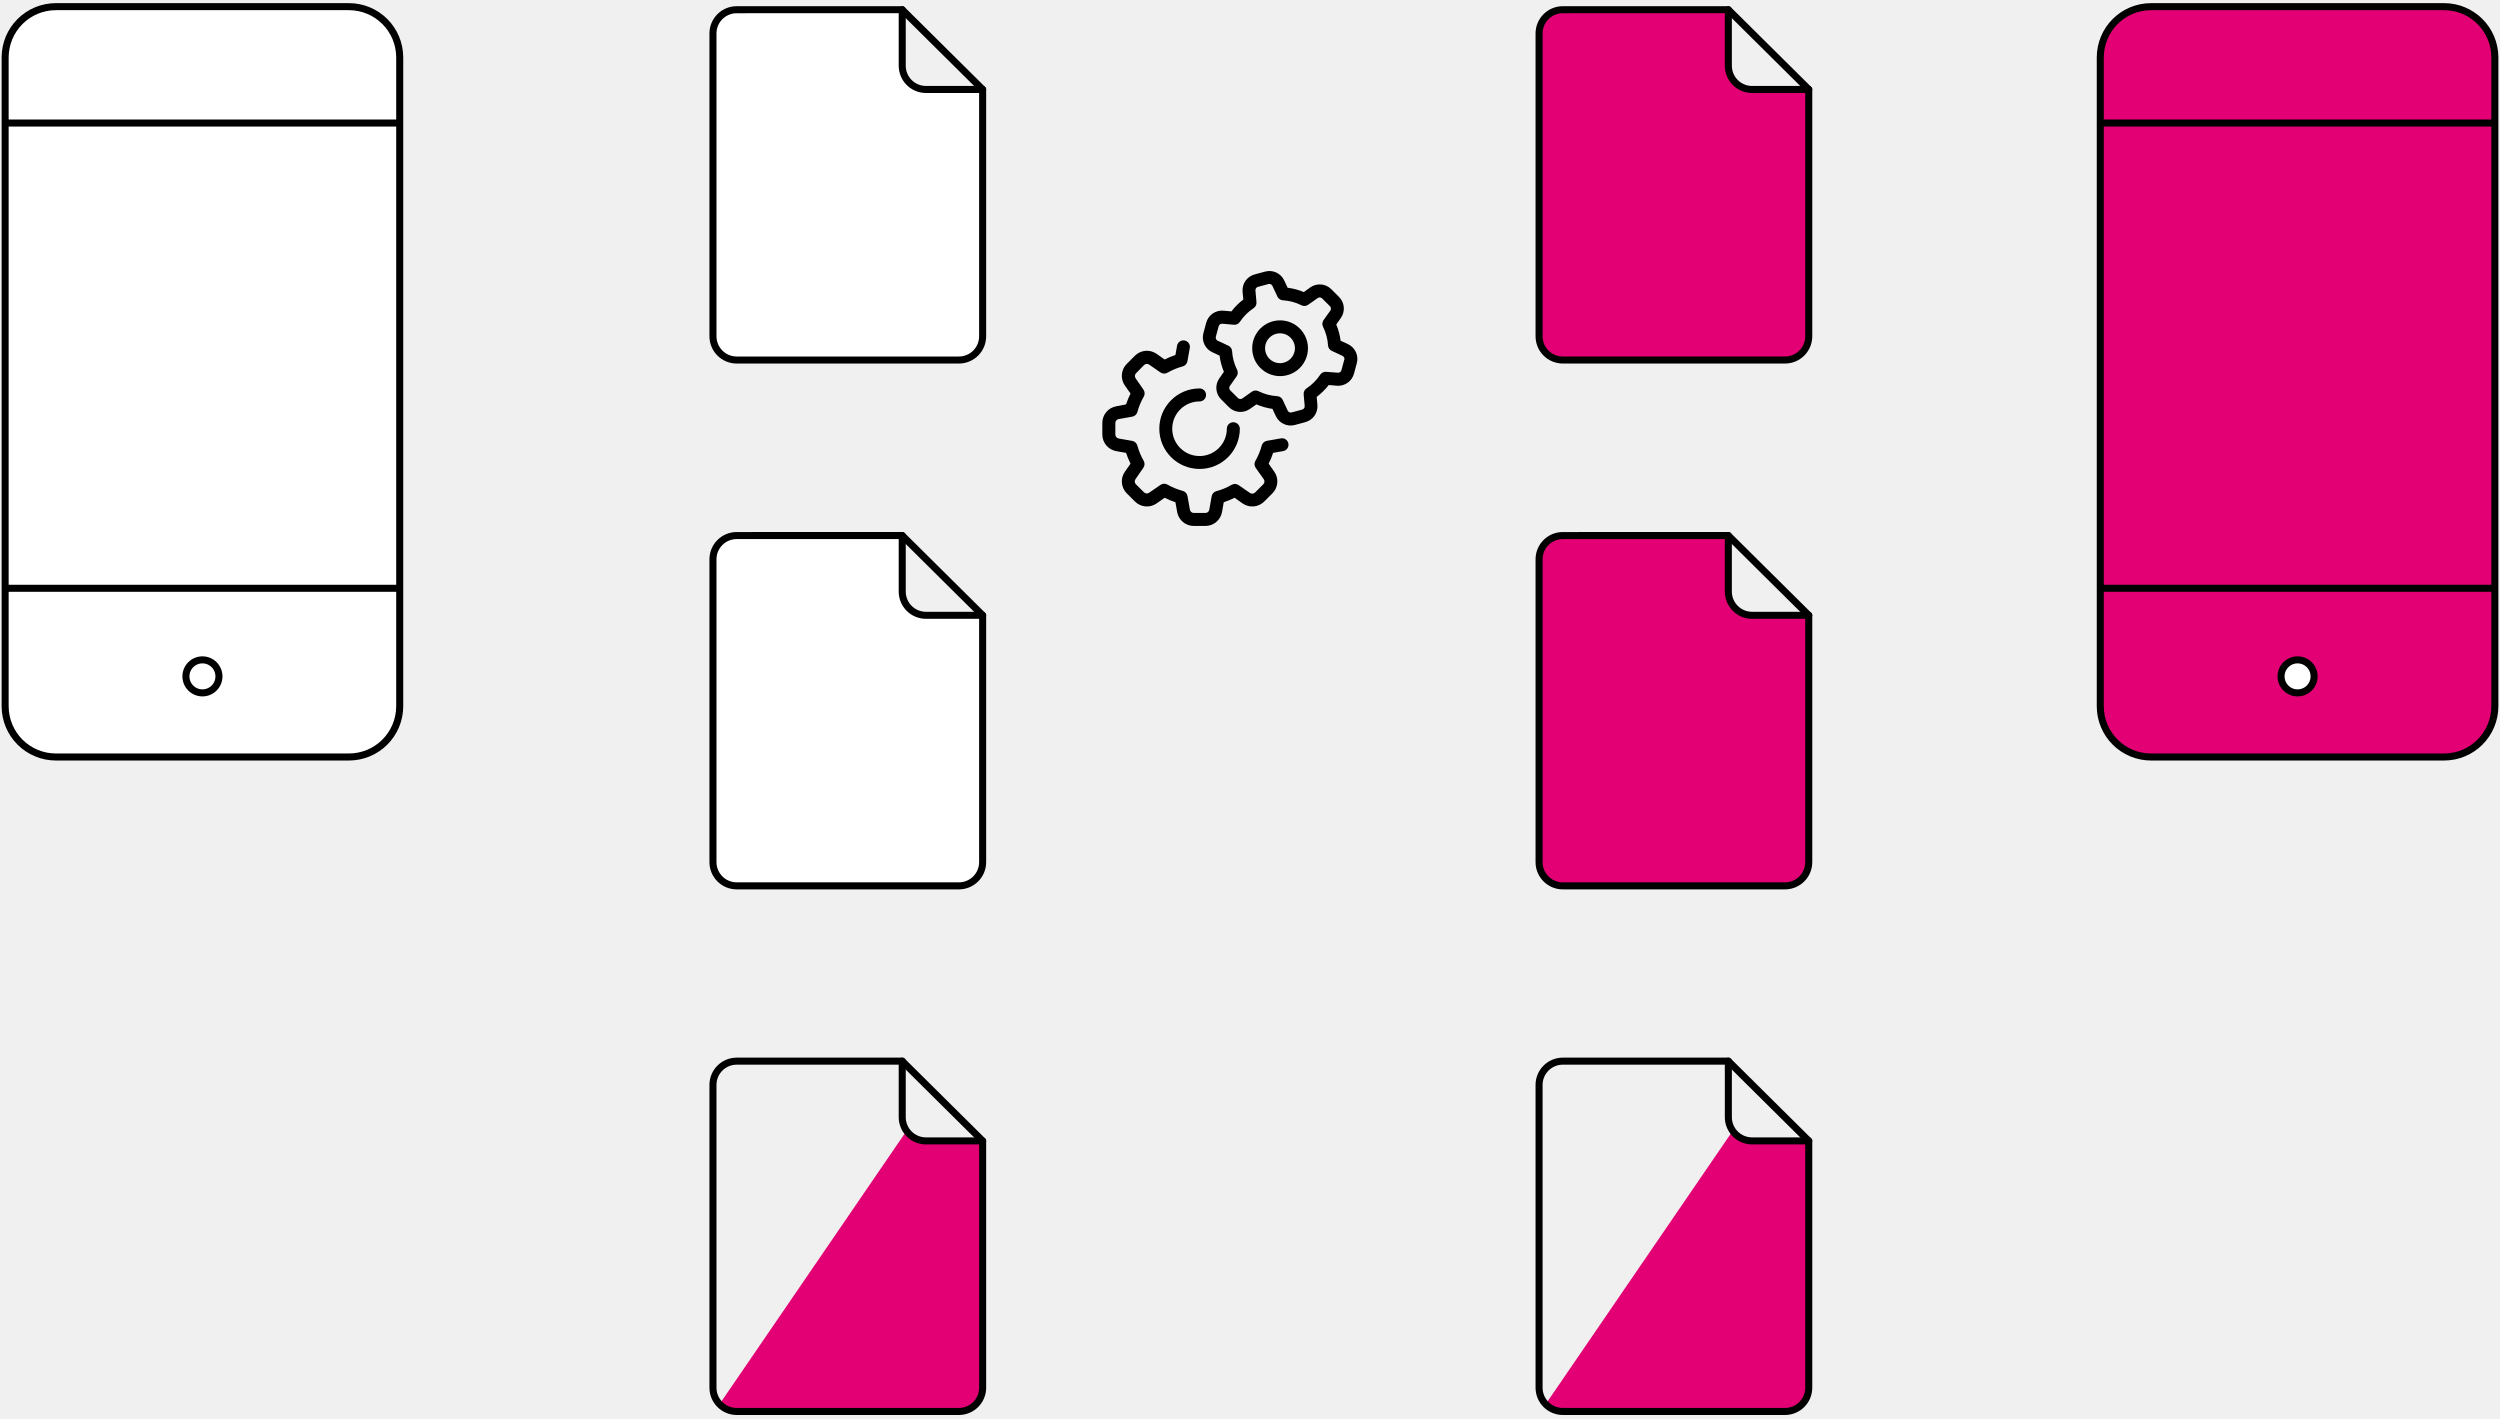
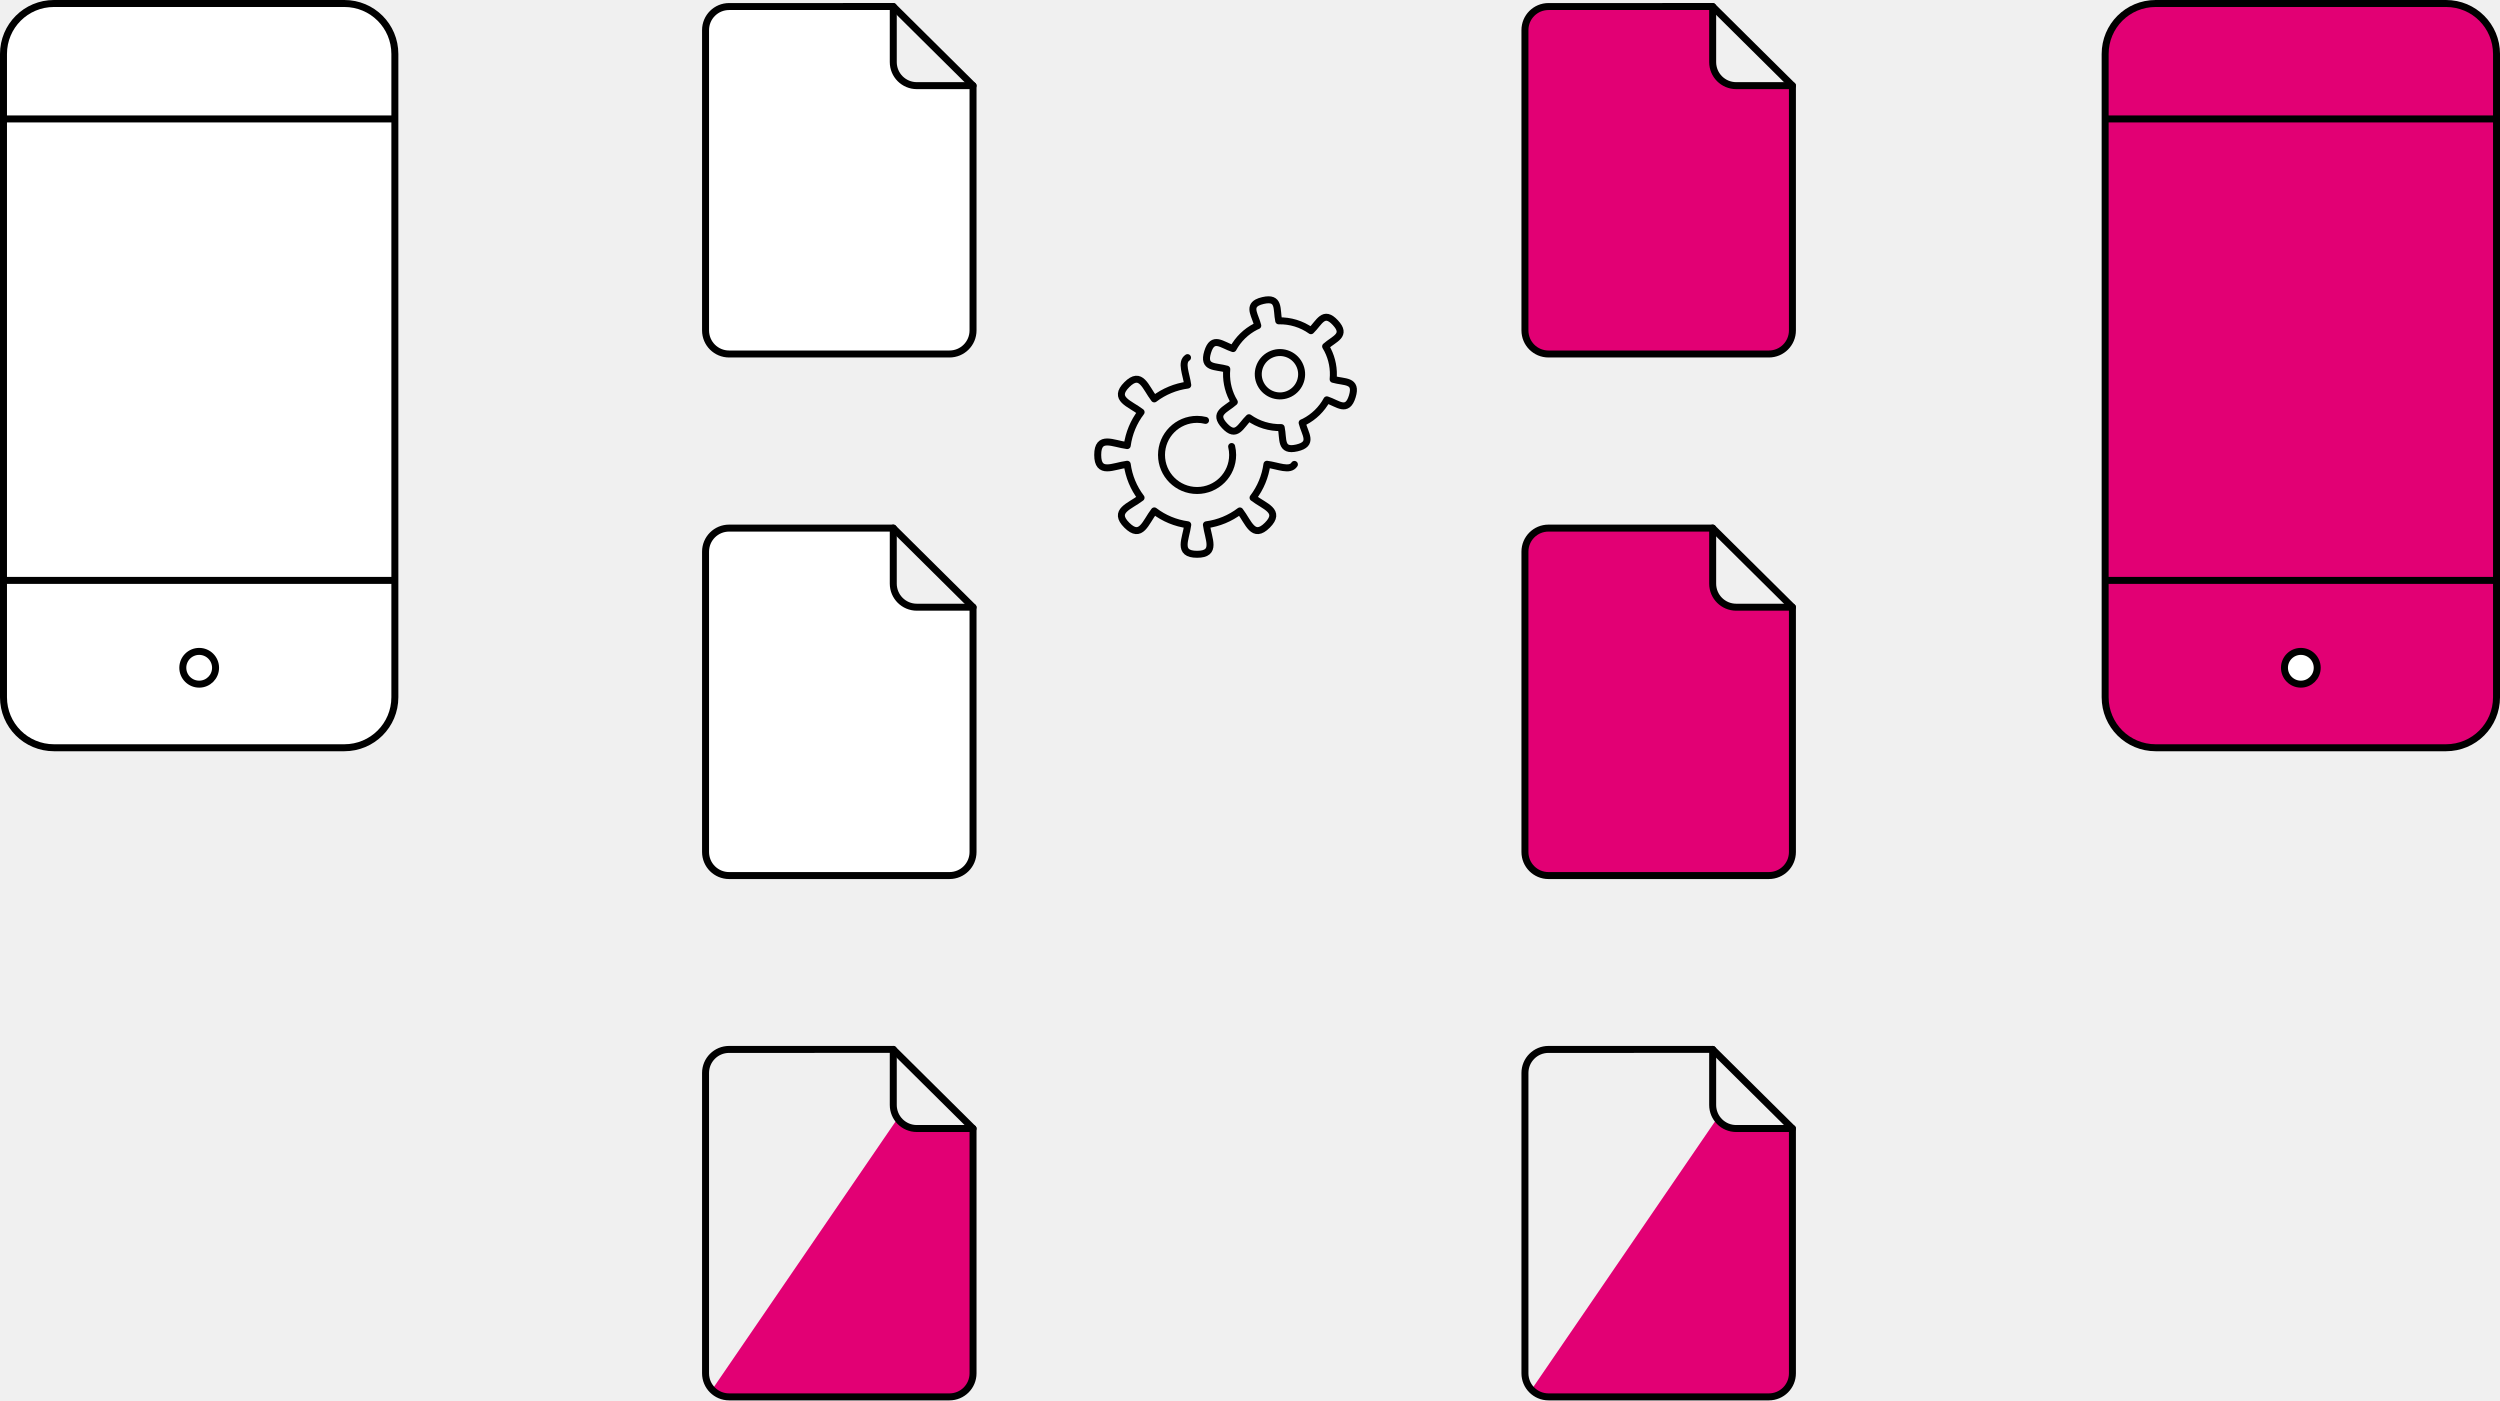
- <svg xmlns="http://www.w3.org/2000/svg" id="svg10945" version="1.1" viewBox="0 0 125.352 71.105" height="71.105mm" width="125.352mm">
-   <defs id="defs10939" />
-   <g transform="translate(-112.6946,-105.6489)" id="g1695">
-     <path id="rect4897-5-7-7-19" d="m 115.506,105.982 h 14.677 c 1.415,0 2.554,1.139 2.554,2.554 v 32.516 c 0,1.415 -1.139,2.554 -2.554,2.554 h -14.677 c -1.415,0 -2.554,-1.139 -2.554,-2.554 v -32.516 c 0,-1.415 1.139,-2.554 2.554,-2.554 z" style="fill:#ffffff;stroke:#000000;stroke-width:0.353;stroke-miterlimit:4;stroke-dasharray:none;stroke-opacity:1" />
-     <path id="path4899-6-8-3-4" d="m 123.673,139.563 a 0.828,0.828 0 0 1 -0.828,0.828 0.828,0.828 0 0 1 -0.828,-0.828 0.828,0.828 0 0 1 0.828,-0.828 0.828,0.828 0 0 1 0.828,0.828 z" style="fill:#ffffff;stroke:#000000;stroke-width:0.353;stroke-miterlimit:4;stroke-dasharray:none;stroke-opacity:1" />
-     <path style="fill:none;stroke:#000000;stroke-width:0.353;stroke-linecap:butt;stroke-linejoin:miter;stroke-miterlimit:4;stroke-dasharray:none;stroke-opacity:1" d="m 112.952,135.146 h 19.784" id="path4901-2-4-6-7" />
-     <path style="fill:none;stroke:#000000;stroke-width:0.353;stroke-linecap:butt;stroke-linejoin:miter;stroke-miterlimit:4;stroke-dasharray:none;stroke-opacity:1" d="m 112.952,111.818 h 19.784" id="path4903-9-5-5-84" />
-     <path style="fill:#ffffff;stroke:#000000;stroke-width:0.353;stroke-linecap:round;stroke-linejoin:round;stroke-miterlimit:4;stroke-dasharray:none;stroke-opacity:1" d="m 149.635,132.502 c -0.66,0 -1.192,0.532 -1.192,1.192 v 15.181 c 0,0.66 0.532,1.192 1.192,1.192 h 11.138 c 0.66,0 1.192,-0.532 1.192,-1.192 v -12.374 h -2.84 c -0.66,0 -1.192,-0.532 -1.192,-1.192 v -2.808 z" id="rect4897-6-9-0-8-0" />
-     <path style="fill:none;stroke:#000000;stroke-width:0.353;stroke-linecap:round;stroke-linejoin:round;stroke-miterlimit:4;stroke-dasharray:none;stroke-opacity:1" d="m 157.933,132.502 4.033,4" id="path4936-3-6-1-6" />
-     <path style="fill:#ffffff;stroke:#000000;stroke-width:0.353;stroke-linecap:round;stroke-linejoin:round;stroke-miterlimit:4;stroke-dasharray:none;stroke-opacity:1" d="m 149.635,106.136 c -0.66,0 -1.192,0.532 -1.192,1.192 v 15.181 c 0,0.66 0.532,1.192 1.192,1.192 h 11.138 c 0.66,0 1.192,-0.532 1.192,-1.192 v -12.374 h -2.84 c -0.66,0 -1.192,-0.532 -1.192,-1.192 v -2.808 z" id="rect4897-6-0-2-9-06" />
-     <path style="fill:none;stroke:#000000;stroke-width:0.353;stroke-linecap:round;stroke-linejoin:round;stroke-miterlimit:4;stroke-dasharray:none;stroke-opacity:1" d="m 157.933,106.136 4.033,4" id="path4936-6-0-3-1" />
-     <path id="rect4897-5-7-7-19-4" d="m 220.558,105.982 h 14.677 c 1.415,0 2.554,1.139 2.554,2.554 v 32.516 c 0,1.415 -1.139,2.554 -2.554,2.554 h -14.677 c -1.415,0 -2.554,-1.139 -2.554,-2.554 v -32.516 c 0,-1.415 1.139,-2.554 2.554,-2.554 z" style="fill:#e20074;fill-opacity:1;stroke:#000000;stroke-width:0.353;stroke-miterlimit:4;stroke-dasharray:none;stroke-opacity:1" />
-     <path id="path4899-6-8-3-4-7" d="m 228.725,139.563 a 0.828,0.828 0 0 1 -0.828,0.828 0.828,0.828 0 0 1 -0.828,-0.828 0.828,0.828 0 0 1 0.828,-0.828 0.828,0.828 0 0 1 0.828,0.828 z" style="fill:#ffffff;fill-opacity:1;stroke:#000000;stroke-width:0.353;stroke-miterlimit:4;stroke-dasharray:none;stroke-opacity:1" />
-     <path style="fill:#e20074;fill-opacity:1;stroke:#000000;stroke-width:0.353;stroke-linecap:butt;stroke-linejoin:miter;stroke-miterlimit:4;stroke-dasharray:none;stroke-opacity:1" d="m 218.004,135.146 h 19.784" id="path4901-2-4-6-7-6" />
-     <path style="fill:#e20074;fill-opacity:1;stroke:#000000;stroke-width:0.353;stroke-linecap:butt;stroke-linejoin:miter;stroke-miterlimit:4;stroke-dasharray:none;stroke-opacity:1" d="m 218.004,111.818 h 19.784" id="path4903-9-5-5-84-5" />
-     <path style="fill:#e20074;fill-opacity:1;stroke:#000000;stroke-width:0.353;stroke-linecap:round;stroke-linejoin:round;stroke-miterlimit:4;stroke-dasharray:none;stroke-opacity:1" d="m 191.057,132.502 c -0.66,0 -1.192,0.532 -1.192,1.192 v 15.181 c 0,0.66 0.532,1.192 1.192,1.192 h 11.138 c 0.66,0 1.192,-0.532 1.192,-1.192 v -12.374 h -2.84 c -0.66,0 -1.192,-0.532 -1.192,-1.192 v -2.808 z" id="rect4897-6-9-0-8-0-4" />
-     <path style="fill:#e20074;fill-opacity:1;stroke:#000000;stroke-width:0.353;stroke-linecap:round;stroke-linejoin:round;stroke-miterlimit:4;stroke-dasharray:none;stroke-opacity:1" d="m 199.355,132.502 4.033,4" id="path4936-3-6-1-6-5" />
-     <path style="fill:#e20074;fill-opacity:1;stroke:#000000;stroke-width:0.353;stroke-linecap:round;stroke-linejoin:round;stroke-miterlimit:4;stroke-dasharray:none;stroke-opacity:1" d="m 191.057,106.136 c -0.66,0 -1.192,0.532 -1.192,1.192 v 15.181 c 0,0.66 0.532,1.192 1.192,1.192 h 11.138 c 0.66,0 1.192,-0.532 1.192,-1.192 v -12.374 h -2.84 c -0.66,0 -1.192,-0.532 -1.192,-1.192 v -2.808 z" id="rect4897-6-0-2-9-06-5" />
-     <path style="fill:#e20074;fill-opacity:1;stroke:#000000;stroke-width:0.353;stroke-linecap:round;stroke-linejoin:round;stroke-miterlimit:4;stroke-dasharray:none;stroke-opacity:1" d="m 199.355,106.136 4.033,4" id="path4936-6-0-3-1-4" />
-     <path style="stroke-width:0.353;stroke-miterlimit:4;stroke-dasharray:none" id="path5754-4" d="m 172.842,125.777 a 0.326,0.326 0 1 0 0,-0.652 2.019,2.019 0 1 0 2.019,2.021 0.326,0.326 0 1 0 -0.652,0 1.369,1.369 0 1 1 -1.366,-1.369 z" />
-     <path style="stroke-width:0.353;stroke-miterlimit:4;stroke-dasharray:none" id="path5756-43" d="m 168.672,128.271 0.484,0.085 a 3.855,3.855 0 0 0 0.224,0.542 l -0.282,0.402 a 0.847,0.847 0 0 0 0.095,1.087 l 0.408,0.408 a 0.847,0.847 0 0 0 1.087,0.095 l 0.402,-0.282 a 3.867,3.867 0 0 0 0.542,0.224 l 0.085,0.484 a 0.847,0.847 0 0 0 0.836,0.705 h 0.578 a 0.847,0.847 0 0 0 0.838,-0.705 l 0.085,-0.484 a 3.86,3.86 0 0 0 0.542,-0.224 l 0.402,0.282 a 0.847,0.847 0 0 0 1.087,-0.095 l 0.408,-0.408 a 0.847,0.847 0 0 0 0.095,-1.087 l -0.282,-0.402 a 3.863,3.863 0 0 0 0.224,-0.542 l 0.484,-0.085 a 0.325,0.325 0 1 0 -0.112,-0.639 l -0.681,0.12 a 0.325,0.325 0 0 0 -0.261,0.235 3.213,3.213 0 0 1 -0.32,0.773 0.325,0.325 0 0 0 0.016,0.348 l 0.401,0.565 a 0.2,0.2 0 0 1 -0.022,0.261 l -0.408,0.408 a 0.2,0.2 0 0 1 -0.261,0.022 l -0.566,-0.391 a 0.325,0.325 0 0 0 -0.348,-0.016 3.209,3.209 0 0 1 -0.77,0.32 0.325,0.325 0 0 0 -0.235,0.261 l -0.12,0.681 a 0.2,0.2 0 0 1 -0.196,0.15 h -0.577 a 0.2,0.2 0 0 1 -0.197,-0.164 l -0.12,-0.681 a 0.325,0.325 0 0 0 -0.235,-0.261 3.215,3.215 0 0 1 -0.773,-0.317 0.325,0.325 0 0 0 -0.348,0.016 l -0.566,0.391 a 0.2,0.2 0 0 1 -0.261,-0.022 l -0.402,-0.397 a 0.2,0.2 0 0 1 -0.022,-0.261 l 0.391,-0.566 a 0.325,0.325 0 0 0 0.022,-0.347 3.205,3.205 0 0 1 -0.32,-0.77 0.325,0.325 0 0 0 -0.261,-0.235 l -0.681,-0.12 a 0.2,0.2 0 0 1 -0.162,-0.2 v -0.577 a 0.2,0.2 0 0 1 0.164,-0.197 l 0.681,-0.12 a 0.325,0.325 0 0 0 0.261,-0.235 3.206,3.206 0 0 1 0.32,-0.771 0.325,0.325 0 0 0 -0.016,-0.348 l -0.391,-0.566 a 0.2,0.2 0 0 1 0.022,-0.261 l 0.394,-0.403 a 0.2,0.2 0 0 1 0.261,-0.025 l 0.566,0.391 a 0.325,0.325 0 0 0 0.348,0.016 3.21,3.21 0 0 1 0.771,-0.32 0.325,0.325 0 0 0 0.235,-0.261 l 0.12,-0.681 a 0.325,0.325 0 0 0 -0.639,-0.112 l -0.085,0.484 a 3.861,3.861 0 0 0 -0.542,0.224 l -0.402,-0.282 a 0.847,0.847 0 0 0 -1.087,0.095 l -0.408,0.408 a 0.847,0.847 0 0 0 -0.094,1.087 l 0.282,0.402 a 3.858,3.858 0 0 0 -0.224,0.542 l -0.485,0.094 a 0.847,0.847 0 0 0 -0.705,0.839 v 0.578 a 0.847,0.847 0 0 0 0.705,0.835 z" />
-     <path style="stroke-width:0.353;stroke-miterlimit:4;stroke-dasharray:none" id="path5758-07" d="m 180.278,122.902 -0.365,-0.17 A 3.028,3.028 0 0 0 179.696,121.921 l 0.231,-0.33 a 0.82,0.82 0 0 0 -0.091,-1.051 l -0.391,-0.391 a 0.82,0.82 0 0 0 -1.05,-0.091 l -0.326,0.236 a 3.028,3.028 0 0 0 -0.812,-0.217 l -0.17,-0.365 a 0.82,0.82 0 0 0 -0.957,-0.446 l -0.522,0.141 a 0.82,0.82 0 0 0 -0.609,0.87 l 0.035,0.391 a 3.089,3.089 0 0 0 -0.594,0.594 l -0.401,-0.035 a 0.82,0.82 0 0 0 -0.864,0.604 l -0.141,0.522 a 0.82,0.82 0 0 0 0.446,0.957 l 0.365,0.17 a 3.029,3.029 0 0 0 0.217,0.812 l -0.231,0.33 a 0.82,0.82 0 0 0 0.091,1.051 l 0.391,0.391 a 0.82,0.82 0 0 0 1.05,0.091 l 0.33,-0.231 a 3.029,3.029 0 0 0 0.804,0.226 l 0.17,0.365 a 0.82,0.82 0 0 0 0.955,0.442 l 0.522,-0.141 a 0.82,0.82 0 0 0 0.606,-0.864 l -0.035,-0.401 a 3.094,3.094 0 0 0 0.317,-0.277 v 0 a 3.088,3.088 0 0 0 0.287,-0.32 l 0.401,0.035 a 0.82,0.82 0 0 0 0.864,-0.604 l 0.141,-0.522 a 0.82,0.82 0 0 0 -0.448,-0.962 z m -0.181,0.783 -0.141,0.522 a 0.171,0.171 0 0 1 -0.18,0.131 l -0.586,-0.046 a 0.325,0.325 0 0 0 -0.299,0.145 2.434,2.434 0 0 1 -0.685,0.685 0.325,0.325 0 0 0 -0.145,0.299 l 0.052,0.586 a 0.171,0.171 0 0 1 -0.131,0.18 l -0.522,0.141 a 0.171,0.171 0 0 1 -0.2,-0.093 l -0.249,-0.535 a 0.325,0.325 0 0 0 -0.275,-0.187 2.392,2.392 0 0 1 -0.94,-0.249 0.325,0.325 0 0 0 -0.331,0.025 l -0.479,0.338 a 0.171,0.171 0 0 1 -0.219,-0.02 l -0.392,-0.391 a 0.171,0.171 0 0 1 -0.014,-0.214 l 0.338,-0.483 a 0.325,0.325 0 0 0 0.025,-0.328 2.392,2.392 0 0 1 -0.251,-0.934 0.325,0.325 0 0 0 -0.187,-0.275 l -0.535,-0.249 a 0.171,0.171 0 0 1 -0.093,-0.2 l 0.141,-0.522 a 0.171,0.171 0 0 1 0.18,-0.131 l 0.586,0.052 a 0.325,0.325 0 0 0 0.299,-0.145 2.434,2.434 0 0 1 0.685,-0.685 0.325,0.325 0 0 0 0.146,-0.304 l -0.052,-0.586 a 0.171,0.171 0 0 1 0.13,-0.18 l 0.522,-0.141 a 0.171,0.171 0 0 1 0.2,0.093 l 0.249,0.535 a 0.325,0.325 0 0 0 0.275,0.187 2.392,2.392 0 0 1 0.934,0.251 0.325,0.325 0 0 0 0.333,-0.027 l 0.483,-0.338 a 0.171,0.171 0 0 1 0.219,0.02 l 0.391,0.391 a 0.171,0.171 0 0 1 0.02,0.219 l -0.342,0.479 a 0.325,0.325 0 0 0 -0.025,0.331 2.392,2.392 0 0 1 0.251,0.934 0.325,0.325 0 0 0 0.187,0.275 l 0.535,0.249 a 0.171,0.171 0 0 1 0.097,0.2 z" />
-     <path style="stroke-width:0.353;stroke-miterlimit:4;stroke-dasharray:none" id="path5760-8" d="m 176.879,121.712 a 1.398,1.398 0 1 0 1.398,1.398 1.4,1.4 0 0 0 -1.398,-1.398 z m 0,2.147 a 0.749,0.749 0 1 1 0.745,-0.749 0.75,0.75 0 0 1 -0.745,0.749 z" />
-     <path id="rect4897-6-9-0-8-0-4-2-6-2-9-5-9" d="m 158.151,162.349 -0.001,0.003 -9.376,13.701 c 0.217,0.226 0.521,0.369 0.86,0.369 h 11.138 c 0.66,0 1.192,-0.532 1.192,-1.193 V 162.855 H 159.125 c -0.404,0 -0.758,-0.2 -0.974,-0.506 z" style="fill:#e20074;fill-opacity:1;stroke:none;stroke-width:0.353;stroke-linecap:round;stroke-linejoin:round;stroke-miterlimit:4;stroke-dasharray:none;stroke-opacity:1" />
-     <path style="fill:none;fill-opacity:1;stroke:#000000;stroke-width:0.353;stroke-linecap:round;stroke-linejoin:round;stroke-miterlimit:4;stroke-dasharray:none;stroke-opacity:1" d="m 149.635,158.856 c -0.66,0 -1.192,0.532 -1.192,1.192 v 15.181 c 0,0.66 0.532,1.192 1.192,1.192 h 11.138 c 0.66,0 1.192,-0.532 1.192,-1.192 v -12.374 h -2.84 c -0.66,0 -1.192,-0.532 -1.192,-1.192 v -2.808 z" id="rect4897-6-9-0-8-0-9-2-7-5-0-7" />
-     <path style="fill:none;fill-opacity:1;stroke:#000000;stroke-width:0.353;stroke-linecap:round;stroke-linejoin:round;stroke-miterlimit:4;stroke-dasharray:none;stroke-opacity:1" d="m 157.933,158.856 4.033,4" id="path4936-3-6-1-6-2-9-4-9-8-8" />
-     <path id="rect4897-6-9-0-8-0-4-2-6-2-9-5-9-5" d="m 199.574,162.349 -0.001,0.003 -9.376,13.701 c 0.217,0.226 0.521,0.369 0.86,0.369 h 11.138 c 0.66,0 1.192,-0.532 1.192,-1.193 v -12.374 h -2.841 c -0.404,0 -0.758,-0.2 -0.974,-0.506 z" style="fill:#e20074;fill-opacity:1;stroke:none;stroke-width:0.353;stroke-linecap:round;stroke-linejoin:round;stroke-miterlimit:4;stroke-dasharray:none;stroke-opacity:1" />
-     <path style="fill:none;fill-opacity:1;stroke:#000000;stroke-width:0.353;stroke-linecap:round;stroke-linejoin:round;stroke-miterlimit:4;stroke-dasharray:none;stroke-opacity:1" d="m 191.057,158.856 c -0.66,0 -1.192,0.532 -1.192,1.192 v 15.181 c 0,0.66 0.532,1.192 1.192,1.192 h 11.138 c 0.66,0 1.192,-0.532 1.192,-1.192 v -12.374 h -2.84 c -0.66,0 -1.192,-0.532 -1.192,-1.192 v -2.808 z" id="rect4897-6-9-0-8-0-9-2-7-5-0-7-4" />
-     <path style="fill:none;fill-opacity:1;stroke:#000000;stroke-width:0.353;stroke-linecap:round;stroke-linejoin:round;stroke-miterlimit:4;stroke-dasharray:none;stroke-opacity:1" d="m 199.355,158.856 4.033,4" id="path4936-3-6-1-6-2-9-4-9-8-8-9" />
+ <svg xmlns="http://www.w3.org/2000/svg" id="svg8471" version="1.1" viewBox="0 0 126.381 70.792" height="70.792mm" width="126.381mm">
+   <defs id="defs8465" />
+   <g transform="translate(100.9882,-291.8419)" id="layer1">
+     <g id="g6911" transform="translate(-213.764,186.0364)">
+       <g id="g6836">
+         <path id="rect4897-5-7-7-19" d="m 115.506,105.982 h 14.677 c 1.415,0 2.554,1.139 2.554,2.554 v 32.516 c 0,1.415 -1.139,2.554 -2.554,2.554 h -14.677 c -1.415,0 -2.554,-1.139 -2.554,-2.554 v -32.516 c 0,-1.415 1.139,-2.554 2.554,-2.554 z" style="fill:#ffffff;stroke:#000000;stroke-width:0.353;stroke-miterlimit:4;stroke-dasharray:none;stroke-opacity:1" />
+         <path id="path4899-6-8-3-4" d="m 123.673,139.563 a 0.828,0.828 0 0 1 -0.828,0.828 0.828,0.828 0 0 1 -0.828,-0.828 0.828,0.828 0 0 1 0.828,-0.828 0.828,0.828 0 0 1 0.828,0.828 z" style="fill:#ffffff;stroke:#000000;stroke-width:0.353;stroke-miterlimit:4;stroke-dasharray:none;stroke-opacity:1" />
+         <path style="fill:none;stroke:#000000;stroke-width:0.353;stroke-linecap:butt;stroke-linejoin:miter;stroke-miterlimit:4;stroke-dasharray:none;stroke-opacity:1" d="m 112.952,135.146 h 19.784" id="path4901-2-4-6-7" />
+         <path style="fill:none;stroke:#000000;stroke-width:0.353;stroke-linecap:butt;stroke-linejoin:miter;stroke-miterlimit:4;stroke-dasharray:none;stroke-opacity:1" d="m 112.952,111.818 h 19.784" id="path4903-9-5-5-84" />
+       </g>
+       <g id="g6850">
+         <path style="fill:#ffffff;stroke:#000000;stroke-width:0.353;stroke-linecap:round;stroke-linejoin:round;stroke-miterlimit:4;stroke-dasharray:none;stroke-opacity:1" d="m 149.635,132.502 c -0.66,0 -1.192,0.532 -1.192,1.192 v 15.181 c 0,0.66 0.532,1.192 1.192,1.192 h 11.138 c 0.66,0 1.192,-0.532 1.192,-1.192 v -12.374 h -2.84 c -0.66,0 -1.192,-0.532 -1.192,-1.192 v -2.808 z" id="rect4897-6-9-0-8-0" />
+         <path style="fill:none;stroke:#000000;stroke-width:0.353;stroke-linecap:round;stroke-linejoin:round;stroke-miterlimit:4;stroke-dasharray:none;stroke-opacity:1" d="m 157.933,132.502 4.033,4" id="path4936-3-6-1-6" />
+       </g>
+       <g id="g6840">
+         <path style="fill:#ffffff;stroke:#000000;stroke-width:0.353;stroke-linecap:round;stroke-linejoin:round;stroke-miterlimit:4;stroke-dasharray:none;stroke-opacity:1" d="m 149.635,106.136 c -0.66,0 -1.192,0.532 -1.192,1.192 v 15.181 c 0,0.66 0.532,1.192 1.192,1.192 h 11.138 c 0.66,0 1.192,-0.532 1.192,-1.192 v -12.374 h -2.84 c -0.66,0 -1.192,-0.532 -1.192,-1.192 v -2.808 z" id="rect4897-6-0-2-9-06" />
+         <path style="fill:none;stroke:#000000;stroke-width:0.353;stroke-linecap:round;stroke-linejoin:round;stroke-miterlimit:4;stroke-dasharray:none;stroke-opacity:1" d="m 157.933,106.136 4.033,4" id="path4936-6-0-3-1" />
+       </g>
+       <g id="g6874">
+         <path id="rect4897-5-7-7-19-4" d="m 221.75,105.982 h 14.677 c 1.415,0 2.554,1.139 2.554,2.554 v 32.516 c 0,1.415 -1.139,2.554 -2.554,2.554 H 221.75 c -1.415,0 -2.554,-1.139 -2.554,-2.554 v -32.516 c 0,-1.415 1.139,-2.554 2.554,-2.554 z" style="fill:#e20074;fill-opacity:1;stroke:#000000;stroke-width:0.353;stroke-miterlimit:4;stroke-dasharray:none;stroke-opacity:1" />
+         <path id="path4899-6-8-3-4-7" d="m 229.917,139.563 a 0.828,0.828 0 0 1 -0.828,0.828 0.828,0.828 0 0 1 -0.828,-0.828 0.828,0.828 0 0 1 0.828,-0.828 0.828,0.828 0 0 1 0.828,0.828 z" style="fill:#ffffff;fill-opacity:1;stroke:#000000;stroke-width:0.353;stroke-miterlimit:4;stroke-dasharray:none;stroke-opacity:1" />
+         <path style="fill:#e20074;fill-opacity:1;stroke:#000000;stroke-width:0.353;stroke-linecap:butt;stroke-linejoin:miter;stroke-miterlimit:4;stroke-dasharray:none;stroke-opacity:1" d="m 219.196,135.146 h 19.784" id="path4901-2-4-6-7-6" />
+         <path style="fill:#e20074;fill-opacity:1;stroke:#000000;stroke-width:0.353;stroke-linecap:butt;stroke-linejoin:miter;stroke-miterlimit:4;stroke-dasharray:none;stroke-opacity:1" d="m 219.196,111.818 h 19.784" id="path4903-9-5-5-84-5" />
+       </g>
+       <g id="g6864">
+         <path style="fill:#e20074;fill-opacity:1;stroke:#000000;stroke-width:0.353;stroke-linecap:round;stroke-linejoin:round;stroke-miterlimit:4;stroke-dasharray:none;stroke-opacity:1" d="m 191.057,132.502 c -0.66,0 -1.192,0.532 -1.192,1.192 v 15.181 c 0,0.66 0.532,1.192 1.192,1.192 h 11.138 c 0.66,0 1.192,-0.532 1.192,-1.192 v -12.374 h -2.84 c -0.66,0 -1.192,-0.532 -1.192,-1.192 v -2.808 z" id="rect4897-6-9-0-8-0-4" />
+         <path style="fill:#e20074;fill-opacity:1;stroke:#000000;stroke-width:0.353;stroke-linecap:round;stroke-linejoin:round;stroke-miterlimit:4;stroke-dasharray:none;stroke-opacity:1" d="m 199.355,132.502 4.033,4" id="path4936-3-6-1-6-5" />
+       </g>
+       <g id="g6868">
+         <path style="fill:#e20074;fill-opacity:1;stroke:#000000;stroke-width:0.353;stroke-linecap:round;stroke-linejoin:round;stroke-miterlimit:4;stroke-dasharray:none;stroke-opacity:1" d="m 191.057,106.136 c -0.66,0 -1.192,0.532 -1.192,1.192 v 15.181 c 0,0.66 0.532,1.192 1.192,1.192 h 11.138 c 0.66,0 1.192,-0.532 1.192,-1.192 v -12.374 h -2.84 c -0.66,0 -1.192,-0.532 -1.192,-1.192 v -2.808 z" id="rect4897-6-0-2-9-06-5" />
+         <path style="fill:#e20074;fill-opacity:1;stroke:#000000;stroke-width:0.353;stroke-linecap:round;stroke-linejoin:round;stroke-miterlimit:4;stroke-dasharray:none;stroke-opacity:1" d="m 199.355,106.136 4.033,4" id="path4936-6-0-3-1-4" />
+       </g>
+       <g id="g6855">
+         <path id="rect4897-6-9-0-8-0-4-2-6-2-9-5-9" d="m 158.151,162.349 -0.001,0.003 -9.376,13.701 c 0.217,0.226 0.521,0.369 0.86,0.369 h 11.138 c 0.66,0 1.192,-0.532 1.192,-1.193 V 162.855 H 159.125 c -0.404,0 -0.758,-0.2 -0.974,-0.506 z" style="fill:#e20074;fill-opacity:1;stroke:none;stroke-width:0.353;stroke-linecap:round;stroke-linejoin:round;stroke-miterlimit:4;stroke-dasharray:none;stroke-opacity:1" />
+         <path style="fill:none;fill-opacity:1;stroke:#000000;stroke-width:0.353;stroke-linecap:round;stroke-linejoin:round;stroke-miterlimit:4;stroke-dasharray:none;stroke-opacity:1" d="m 149.635,158.856 c -0.66,0 -1.192,0.532 -1.192,1.192 v 15.181 c 0,0.66 0.532,1.192 1.192,1.192 h 11.138 c 0.66,0 1.192,-0.532 1.192,-1.192 v -12.374 h -2.84 c -0.66,0 -1.192,-0.532 -1.192,-1.192 v -2.808 z" id="rect4897-6-9-0-8-0-9-2-7-5-0-7" />
+         <path style="fill:none;fill-opacity:1;stroke:#000000;stroke-width:0.353;stroke-linecap:round;stroke-linejoin:round;stroke-miterlimit:4;stroke-dasharray:none;stroke-opacity:1" d="m 157.933,158.856 4.033,4" id="path4936-3-6-1-6-2-9-4-9-8-8" />
+       </g>
+       <g id="g6860">
+         <path id="rect4897-6-9-0-8-0-4-2-6-2-9-5-9-5" d="m 199.574,162.349 -0.001,0.003 -9.376,13.701 c 0.217,0.226 0.521,0.369 0.86,0.369 h 11.138 c 0.66,0 1.192,-0.532 1.192,-1.193 v -12.374 h -2.841 c -0.404,0 -0.758,-0.2 -0.974,-0.506 z" style="fill:#e20074;fill-opacity:1;stroke:none;stroke-width:0.353;stroke-linecap:round;stroke-linejoin:round;stroke-miterlimit:4;stroke-dasharray:none;stroke-opacity:1" />
+         <path style="fill:none;fill-opacity:1;stroke:#000000;stroke-width:0.353;stroke-linecap:round;stroke-linejoin:round;stroke-miterlimit:4;stroke-dasharray:none;stroke-opacity:1" d="m 191.057,158.856 c -0.66,0 -1.192,0.532 -1.192,1.192 v 15.181 c 0,0.66 0.532,1.192 1.192,1.192 h 11.138 c 0.66,0 1.192,-0.532 1.192,-1.192 v -12.374 h -2.84 c -0.66,0 -1.192,-0.532 -1.192,-1.192 v -2.808 z" id="rect4897-6-9-0-8-0-9-2-7-5-0-7-4" />
+         <path style="fill:none;fill-opacity:1;stroke:#000000;stroke-width:0.353;stroke-linecap:round;stroke-linejoin:round;stroke-miterlimit:4;stroke-dasharray:none;stroke-opacity:1" d="m 199.355,158.856 4.033,4" id="path4936-3-6-1-6-2-9-4-9-8-8-9" />
+       </g>
+       <g id="g6846">
+         <circle transform="rotate(-27.08597)" style="opacity:1;fill:none;fill-opacity:1;fill-rule:nonzero;stroke:#000000;stroke-width:0.353;stroke-linecap:round;stroke-linejoin:round;stroke-miterlimit:4;stroke-dasharray:none;stroke-dashoffset:0;stroke-opacity:1" id="path1148" cx="101.225" cy="191.856" r="1.096" />
+         <path id="path1148-9" d="m 176.33,121.1 c -0.442,0.239 -0.093,0.674 0.029,1.168 a 2.703,2.703 0 0 0 -0.109,0.049 2.703,2.703 0 0 0 -1.139,1.111 c -0.565,-0.184 -1.028,-0.67 -1.286,0.173 -0.259,0.844 0.398,0.7 0.968,0.865 a 2.703,2.703 0 0 0 0.281,1.488 2.703,2.703 0 0 0 0.099,0.175 c -0.442,0.396 -1.092,0.554 -0.492,1.199 0.601,0.645 0.805,0.007 1.232,-0.405 a 2.703,2.703 0 0 0 1.631,0.498 c 0.123,0.581 -0.067,1.226 0.793,1.028 0.86,-0.198 0.408,-0.695 0.265,-1.271 a 2.703,2.703 0 0 0 0.11,-0.048 2.703,2.703 0 0 0 1.139,-1.112 c 0.565,0.184 1.027,0.67 1.286,-0.173 0.259,-0.844 -0.397,-0.7 -0.968,-0.865 a 2.703,2.703 0 0 0 -0.281,-1.488 2.703,2.703 0 0 0 -0.099,-0.175 c 0.442,-0.396 1.092,-0.554 0.492,-1.199 -0.6,-0.645 -0.805,-0.007 -1.232,0.405 a 2.703,2.703 0 0 0 -1.631,-0.498 c -0.123,-0.581 0.067,-1.226 -0.793,-1.028 -0.123,0.028 -0.22,0.063 -0.294,0.103 z" style="opacity:1;fill:none;fill-opacity:1;fill-rule:nonzero;stroke:#000000;stroke-width:0.353;stroke-linecap:round;stroke-linejoin:round;stroke-miterlimit:4;stroke-dasharray:none;stroke-dashoffset:0.882;stroke-opacity:1" />
+         <path id="path6451" d="m 175.038,128.378 a 1.798,1.798 0 0 1 0.051,0.425 v 0 a 1.798,1.798 0 0 1 -1.798,1.798 1.798,1.798 0 0 1 -1.798,-1.798 1.798,1.798 0 0 1 1.798,-1.798 1.798,1.798 0 0 1 0.428,0.052" style="opacity:1;fill:none;fill-opacity:1;fill-rule:nonzero;stroke:#000000;stroke-width:0.353;stroke-linecap:round;stroke-linejoin:round;stroke-miterlimit:4;stroke-dasharray:none;stroke-dashoffset:0;stroke-opacity:1" />
+         <path id="path6390" d="m 172.808,123.884 c -0.356,0.235 -0.061,0.826 0.011,1.388 -0.615,0.082 -1.199,0.323 -1.692,0.699 -0.444,-0.575 -0.665,-1.444 -1.388,-0.72 -0.724,0.724 0.146,0.944 0.722,1.389 -0.377,0.493 -0.618,1.076 -0.701,1.691 -0.721,-0.092 -1.492,-0.552 -1.492,0.472 0,1.024 0.771,0.564 1.492,0.472 0.082,0.615 0.323,1.199 0.699,1.692 -0.575,0.444 -1.444,0.665 -0.72,1.388 0.724,0.724 0.944,-0.146 1.389,-0.722 0.493,0.377 1.076,0.618 1.691,0.701 -0.092,0.721 -0.552,1.492 0.472,1.492 1.024,0 0.564,-0.771 0.472,-1.492 0.615,-0.082 1.199,-0.323 1.692,-0.699 0.444,0.575 0.664,1.444 1.388,0.72 0.724,-0.724 -0.146,-0.944 -0.722,-1.389 0.377,-0.493 0.618,-1.076 0.701,-1.691 0.563,0.072 1.156,0.368 1.389,0.008" style="opacity:1;fill:none;fill-opacity:1;fill-rule:nonzero;stroke:#000000;stroke-width:0.353;stroke-linecap:round;stroke-linejoin:round;stroke-miterlimit:4;stroke-dasharray:none;stroke-dashoffset:0;stroke-opacity:1" />
+       </g>
+     </g>
  </g>
</svg>
